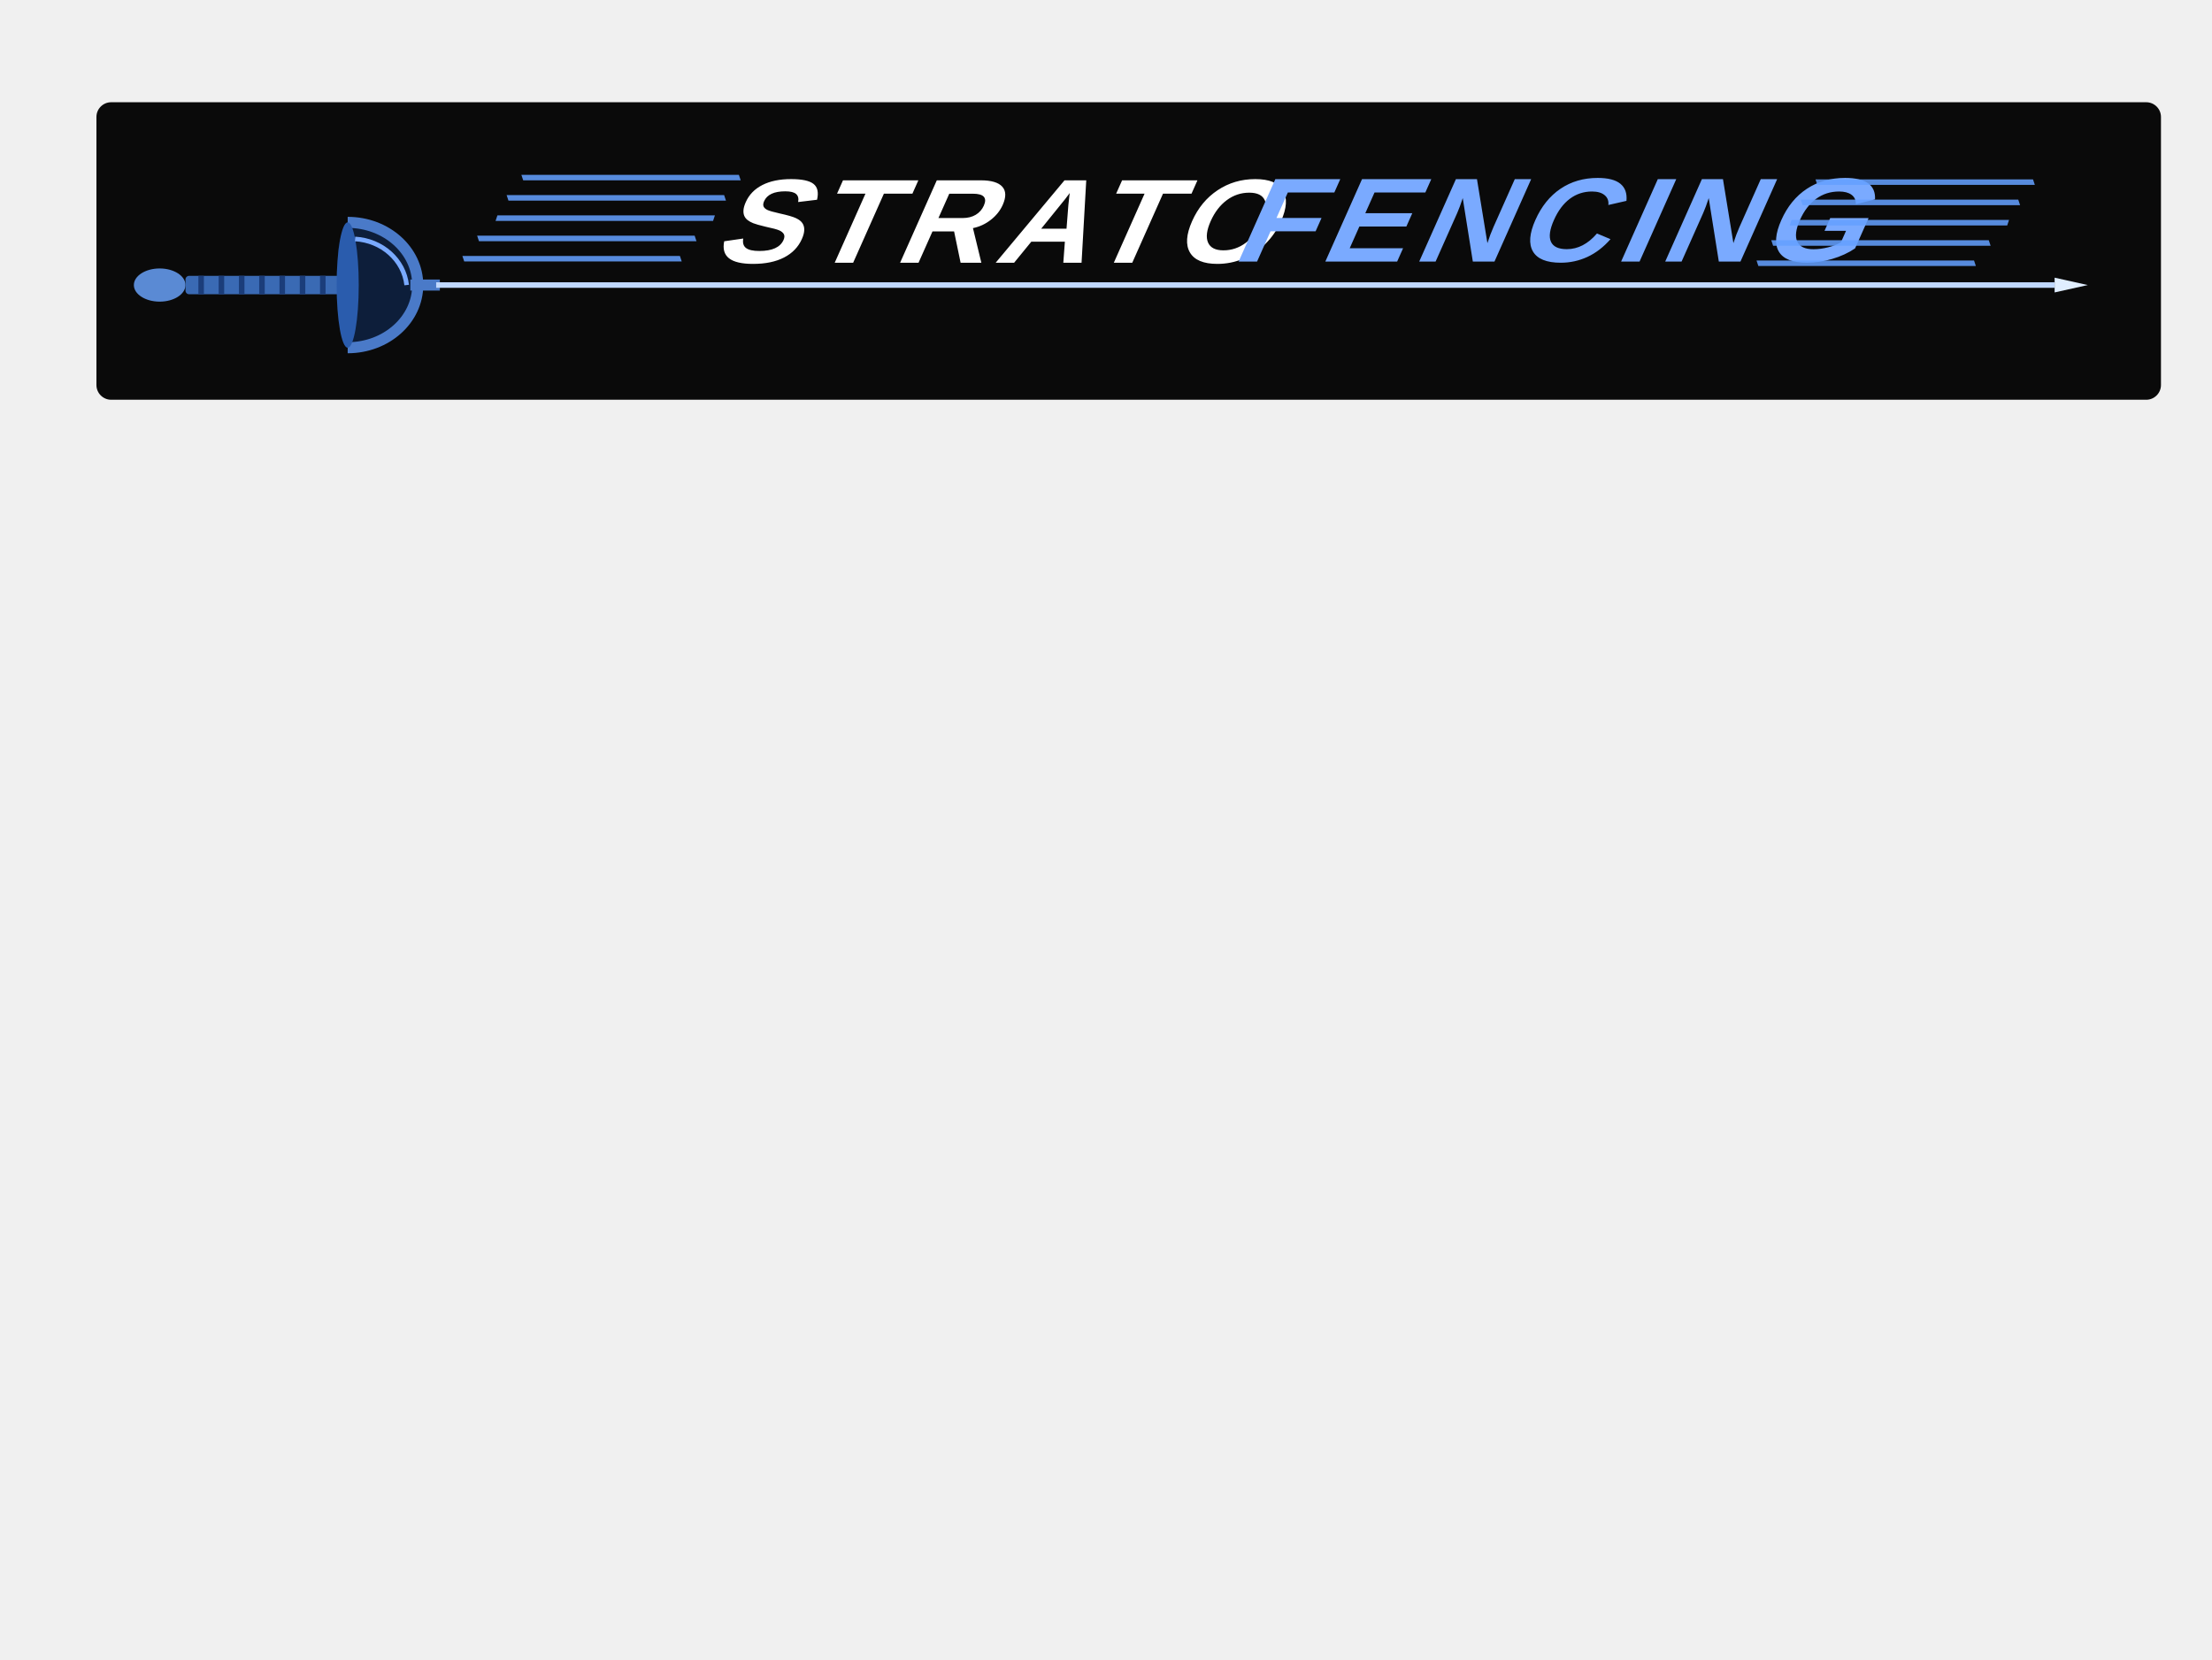
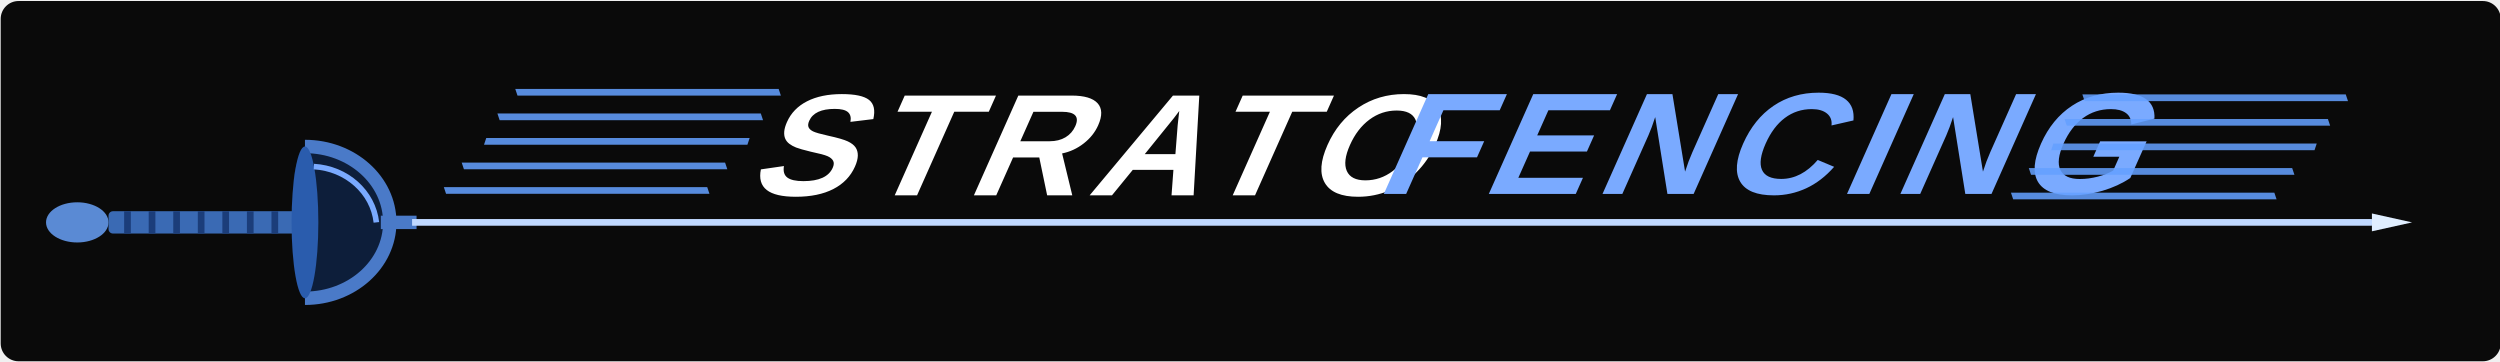
- <svg xmlns="http://www.w3.org/2000/svg" width="1200" height="900" viewBox="0 0 1200 900">
+ <svg xmlns="http://www.w3.org/2000/svg" width="1120" height="162" viewBox="52 55 1120 162">
  <rect id="v2-background" x="52.315" y="55.461" width="1120" height="161.386" rx="8" fill="#0a0a0a" style="" />
  <ellipse id="v2-epee-pommel" cx="86.618" cy="154.627" rx="14" ry="9" fill="#5a8ad4" />
  <rect id="v2-epee-grip" x="100.618" y="149.627" width="88" height="10" rx="2" fill="#3a6ab4" />
  <rect id="v2-grip-wrap-1" x="107.618" y="149.627" width="3" height="10" fill="#1b3d7a" />
  <rect id="v2-grip-wrap-2" x="118.618" y="149.627" width="3" height="10" fill="#1b3d7a" />
  <rect id="v2-grip-wrap-3" x="129.618" y="149.627" width="3" height="10" fill="#1b3d7a" />
  <rect id="v2-grip-wrap-4" x="140.618" y="149.627" width="3" height="10" fill="#1b3d7a" />
  <rect id="v2-grip-wrap-5" x="151.618" y="149.627" width="3" height="10" fill="#1b3d7a" />
  <rect id="v2-grip-wrap-6" x="162.618" y="149.627" width="3" height="10" fill="#1b3d7a" />
  <rect id="v2-grip-wrap-7" x="173.618" y="149.627" width="3" height="10" fill="#1b3d7a" />
  <path id="v2-guard-interior" d="M 188.618 154.627 C 181.83 144.107 181.83 131.147 188.618 120.627 C 209.605 120.627 226.618 135.849 226.618 154.627 C 226.618 173.405 209.605 188.627 188.618 188.627 L 188.618 154.627 Z" fill="#0d1e3a" />
  <path id="v2-guard-rim" d="M 188.618 120.627 C 209.605 120.627 226.618 135.849 226.618 154.627 C 226.618 173.405 209.605 188.627 188.618 188.627" fill="none" stroke="#4a7ac8" stroke-width="6" />
  <ellipse id="v2-guard-backplate" cx="188.618" cy="154.627" rx="6" ry="34" fill="#2a5cad" />
  <path id="v2-guard-highlight" d="M 192.618 129.627 C 207.239 130.462 219.076 141.031 220.618 154.627" fill="none" stroke="#7aaaff" stroke-width="2.5" />
  <rect id="v2-epee-socket" x="222.618" y="151.627" width="16" height="6" fill="#4a7ac8" />
  <line id="v2-epee-blade" x1="236.618" y1="154.627" x2="1114.62" y2="154.627" stroke="#c0d8ff" stroke-width="3" />
  <line id="v2-epee-blade-taper-1" x1="964.618" y1="154.627" x2="1114.62" y2="154.627" stroke="#c0d8ff" stroke-width="2" />
  <line id="v2-epee-blade-taper-2" x1="1044.62" y1="154.627" x2="1114.62" y2="154.627" stroke="#c0d8ff" stroke-width="1" />
  <polygon id="v2-epee-tip" points="1114.62 150.627 1132.62 154.627 1114.62 158.627" fill="#e0eeff" />
  <g>
    <g>
      <g />
    </g>
  </g>
  <text id="v2-wordmark-strato" x="383" y="710" font-family="'Barlow Condensed', Arial Narrow, Arial, sans-serif" font-weight="700" font-size="90" letter-spacing="6" fill="#ffffff" transform="matrix(0.771394, 0, -0.321424, 0.72193, 318.4606, -370.0491)" style="white-space: pre;">STRATO</text>
  <g transform="matrix(1, 0, 0, 1, 17, 0)">
    <text id="v2-wordmark-fencing" x="740" y="710" font-family="'Barlow Condensed', Arial Narrow, Arial, sans-serif" font-weight="700" font-size="90" letter-spacing="6" fill="#7aaaff" transform="matrix(0.771394, 0, -0.321424, 0.72193, 307.6907, -370.6845)" style="white-space: pre;">FENCING</text>
    <polygon id="v2-motion-right-1" points="936.901 144.301 1054.9 144.301 1053.9 141.301 935.901 141.301" fill="#64a0ff" opacity="0.86" style="stroke-width: 1px; transform-origin: 995.401px 142.801px 0px;" />
    <polygon id="v2-motion-right-2" points="944.901 133.301 1062.9 133.301 1061.9 130.301 943.901 130.301" fill="#64a0ff" opacity="0.86" style="stroke-width: 1px; transform-origin: 1003.4px 131.801px 0px;" />
    <polygon id="v2-motion-right-3" points="954.901 119.301 1072.9 119.301 1071.9 122.301 953.901 122.301" fill="#64a0ff" opacity="0.86" style="stroke-width: 1px;" />
    <polygon id="v2-motion-right-4" points="960.901 111.301 1078.9 111.301 1077.9 108.301 959.901 108.301" fill="#64a0ff" opacity="0.86" style="stroke-width: 1px; transform-origin: 1019.4px 109.801px 0px;" />
    <polygon id="v2-motion-right-5" points="968.901 100.301 1086.9 100.301 1085.9 97.301 967.901 97.301" fill="#64a0ff" opacity="0.86" style="stroke-width: 1px; transform-origin: 1027.4px 98.801px 0px;" />
  </g>
  <polygon id="polygon-1" points="251.838 141.836 369.838 141.836 368.838 138.836 250.838 138.836" fill="#64a0ff" opacity="0.86" style="stroke-width: 1px; transform-origin: 310.338px 140.336px 0px;" />
  <polygon id="polygon-2" points="259.838 130.836 377.838 130.836 376.838 127.836 258.838 127.836" fill="#64a0ff" opacity="0.86" style="stroke-width: 1px; transform-origin: 318.338px 129.336px 0px;" />
  <polygon id="polygon-3" points="269.838 116.836 387.838 116.836 386.838 119.836 268.838 119.836" fill="#64a0ff" opacity="0.86" style="stroke-width: 1px;" />
  <polygon id="polygon-4" points="275.838 108.836 393.838 108.836 392.838 105.836 274.838 105.836" fill="#64a0ff" opacity="0.86" style="stroke-width: 1px; transform-origin: 334.338px 107.336px 0px;" />
  <polygon id="polygon-5" points="283.838 97.836 401.838 97.836 400.838 94.836 282.838 94.836" fill="#64a0ff" opacity="0.86" style="stroke-width: 1px; transform-origin: 342.338px 96.336px 0px;" />
</svg>
